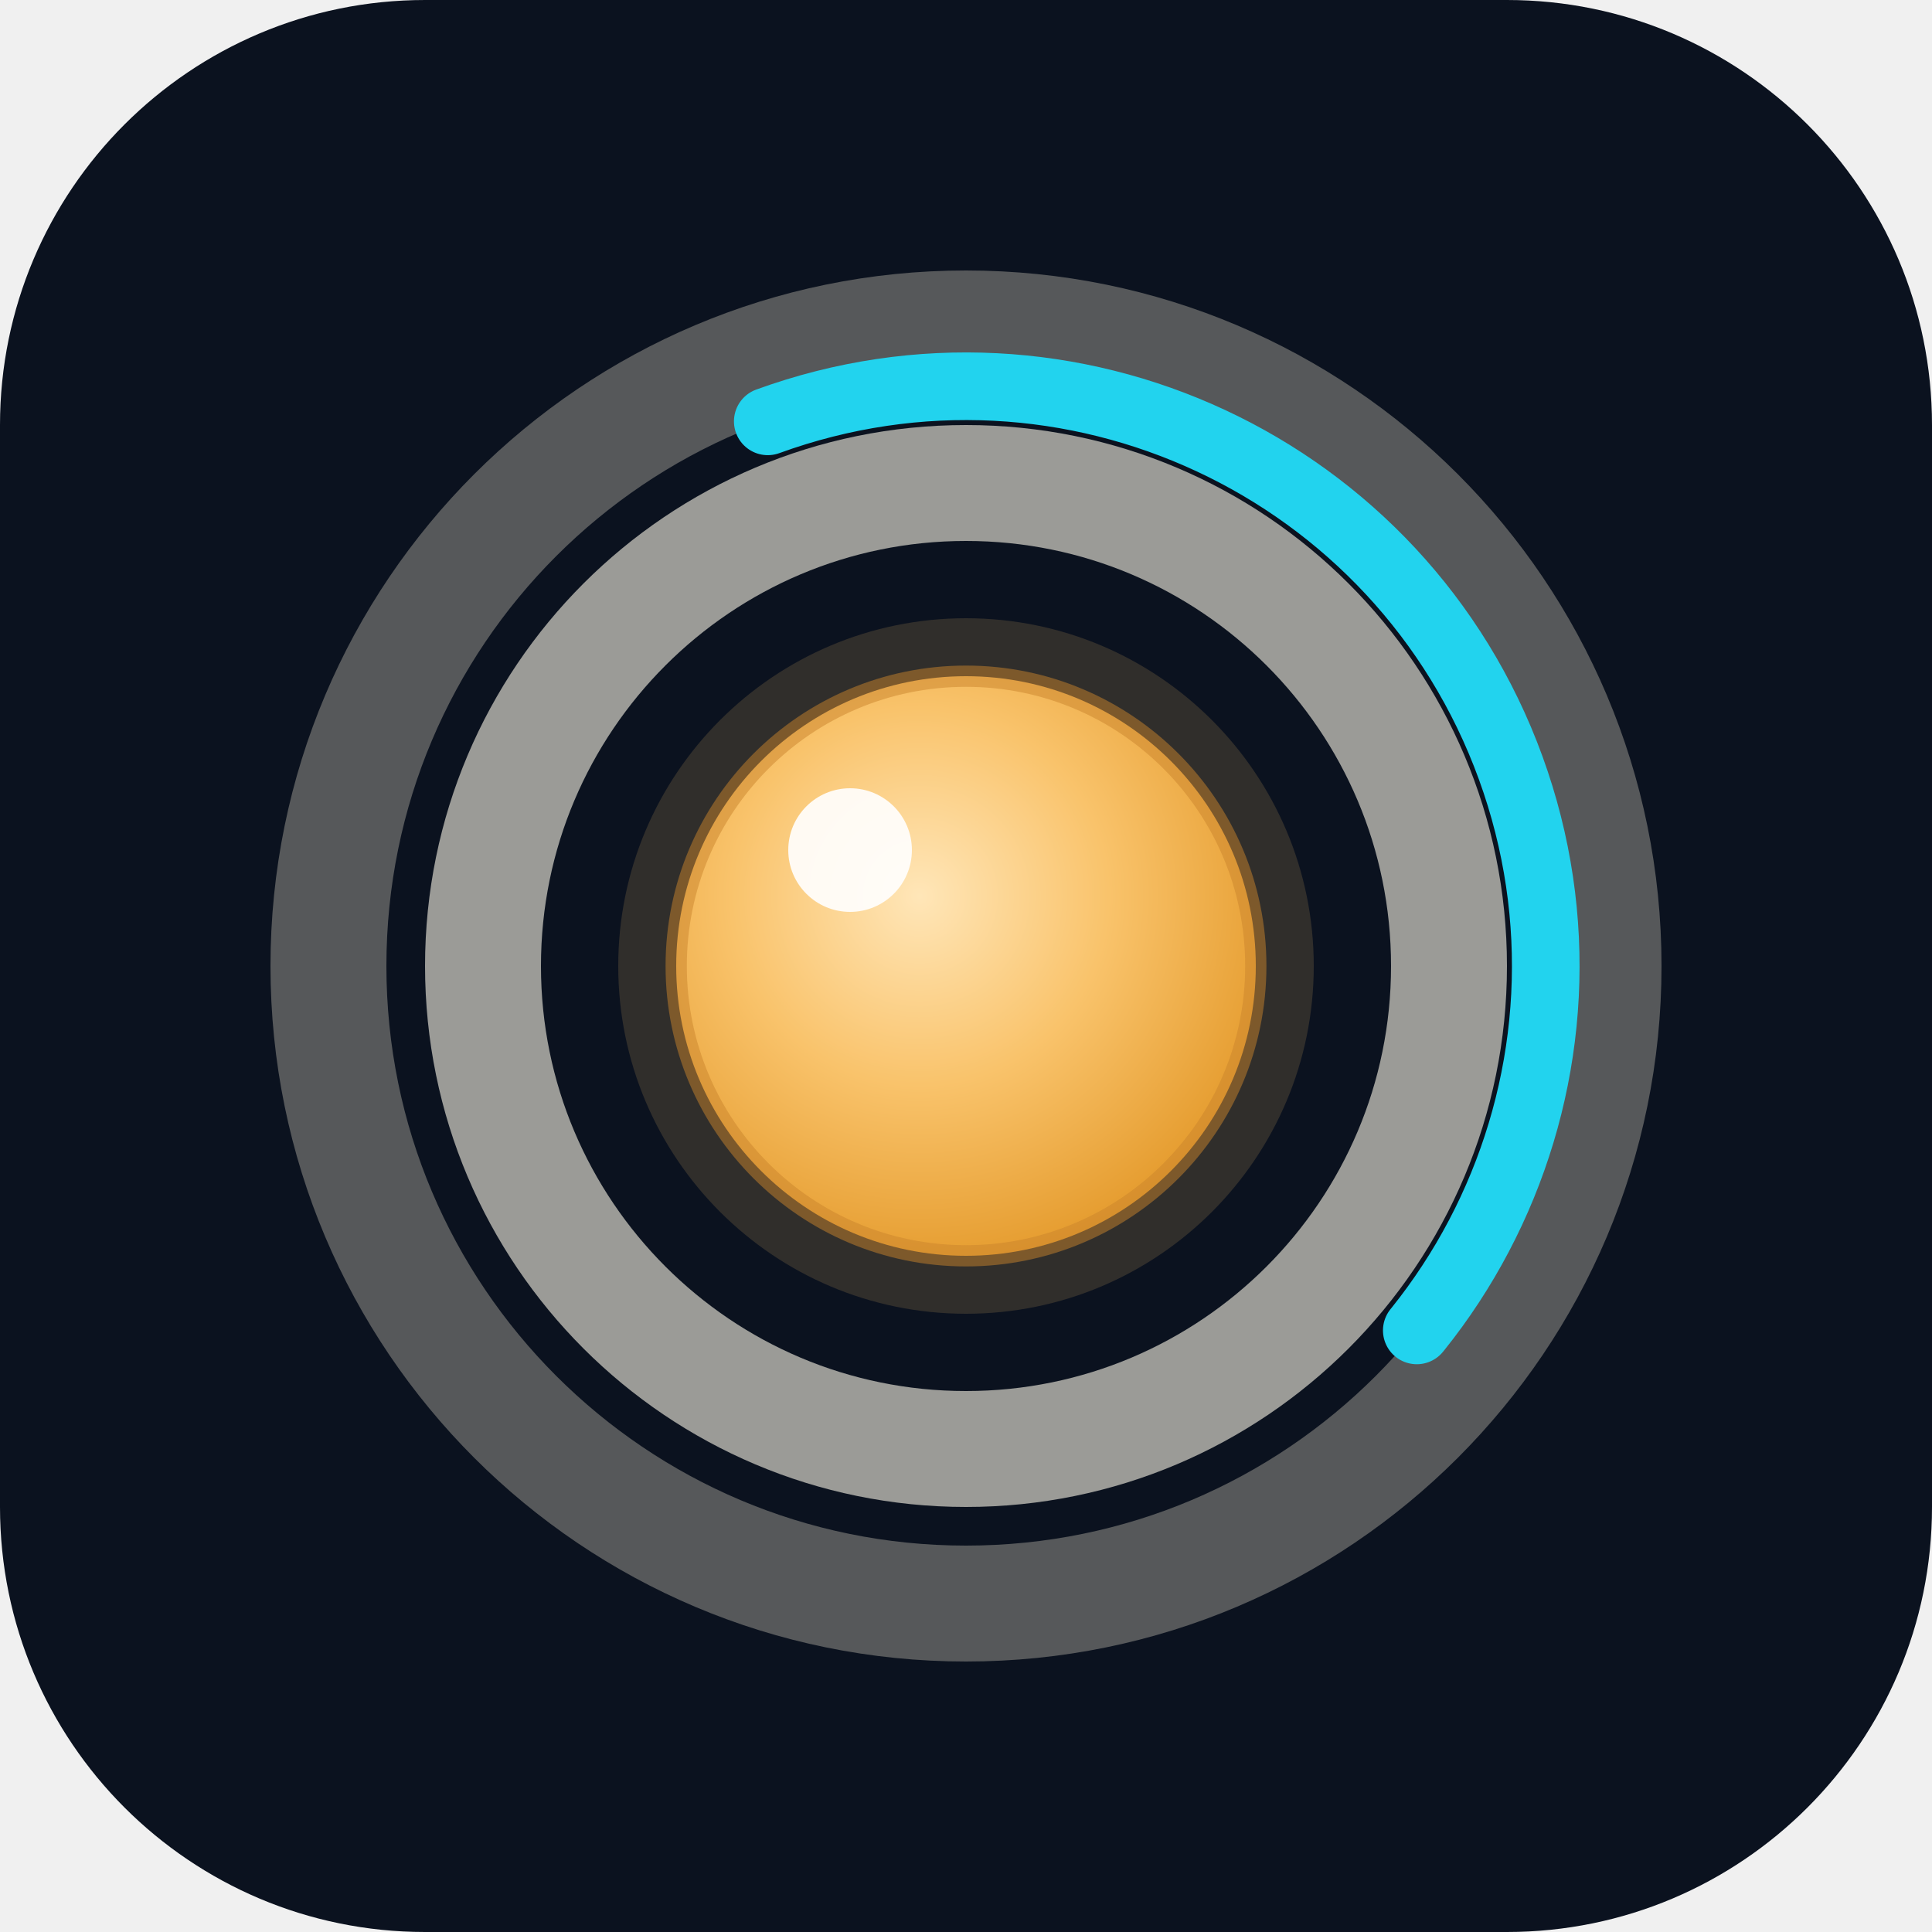
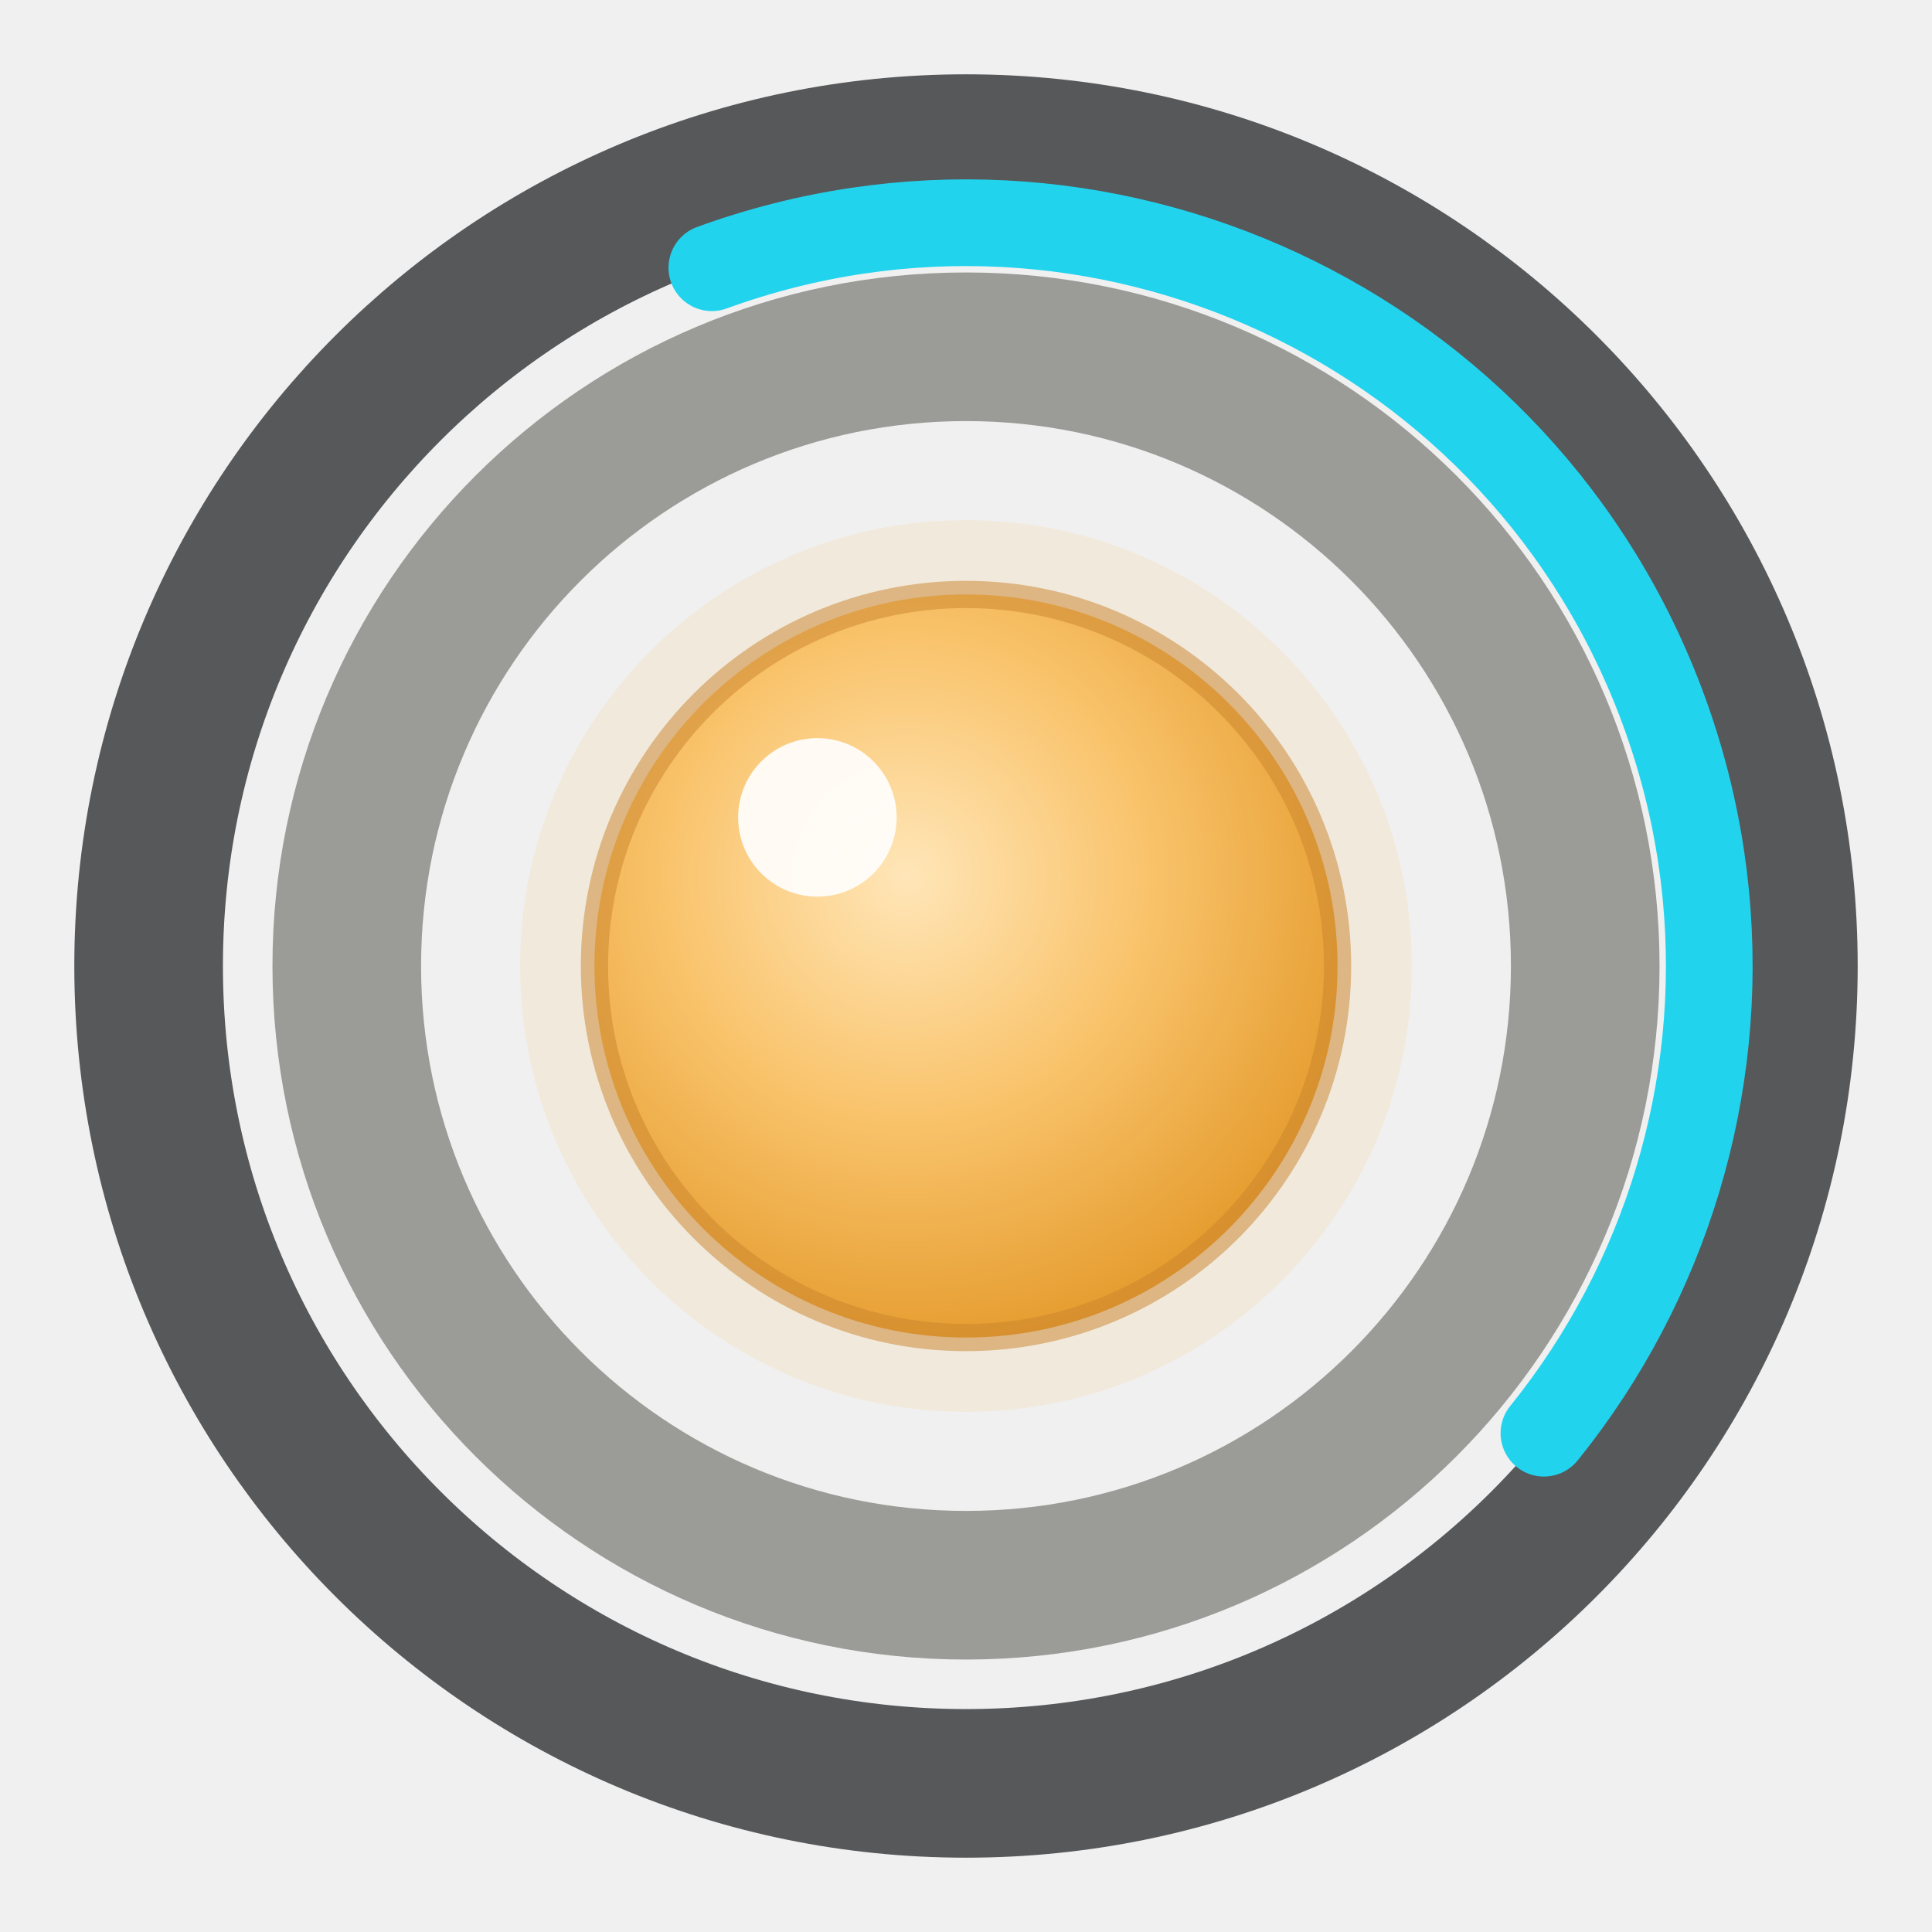
- <svg xmlns="http://www.w3.org/2000/svg" viewBox="0 0 100 100" role="img" aria-label="Glo">
+ <svg xmlns="http://www.w3.org/2000/svg" viewBox="11 11 78 78" role="img" aria-label="Glo">
  <defs>
    <radialGradient id="gloCore" cx="42%" cy="38%" r="72%">
      <stop offset="0%" stop-color="#FFE6B8" />
      <stop offset="45%" stop-color="#F9C36B" />
      <stop offset="100%" stop-color="#E0921F" />
    </radialGradient>
  </defs>
-   <rect width="100" height="100" rx="22" fill="#0B121F" />
  <circle cx="50" cy="50" r="33" fill="none" stroke="#56585A" stroke-width="6" />
  <circle cx="50" cy="50" r="25" fill="none" stroke="#9B9B97" stroke-width="6" />
  <circle cx="50" cy="50" r="30" fill="none" stroke="#22D3EE" stroke-width="3.5" stroke-linecap="round" stroke-dasharray="78 210" transform="rotate(-110 50 50)" />
  <circle cx="50" cy="50" r="18" fill="#F9C36B" opacity="0.16" />
  <circle cx="50" cy="50" r="15" fill="url(#gloCore)" />
  <circle cx="50" cy="50" r="15" fill="none" stroke="#C9832B" stroke-width="1.1" opacity="0.5" />
  <circle cx="44" cy="44" r="3.2" fill="#fff" opacity="0.9" />
</svg>
